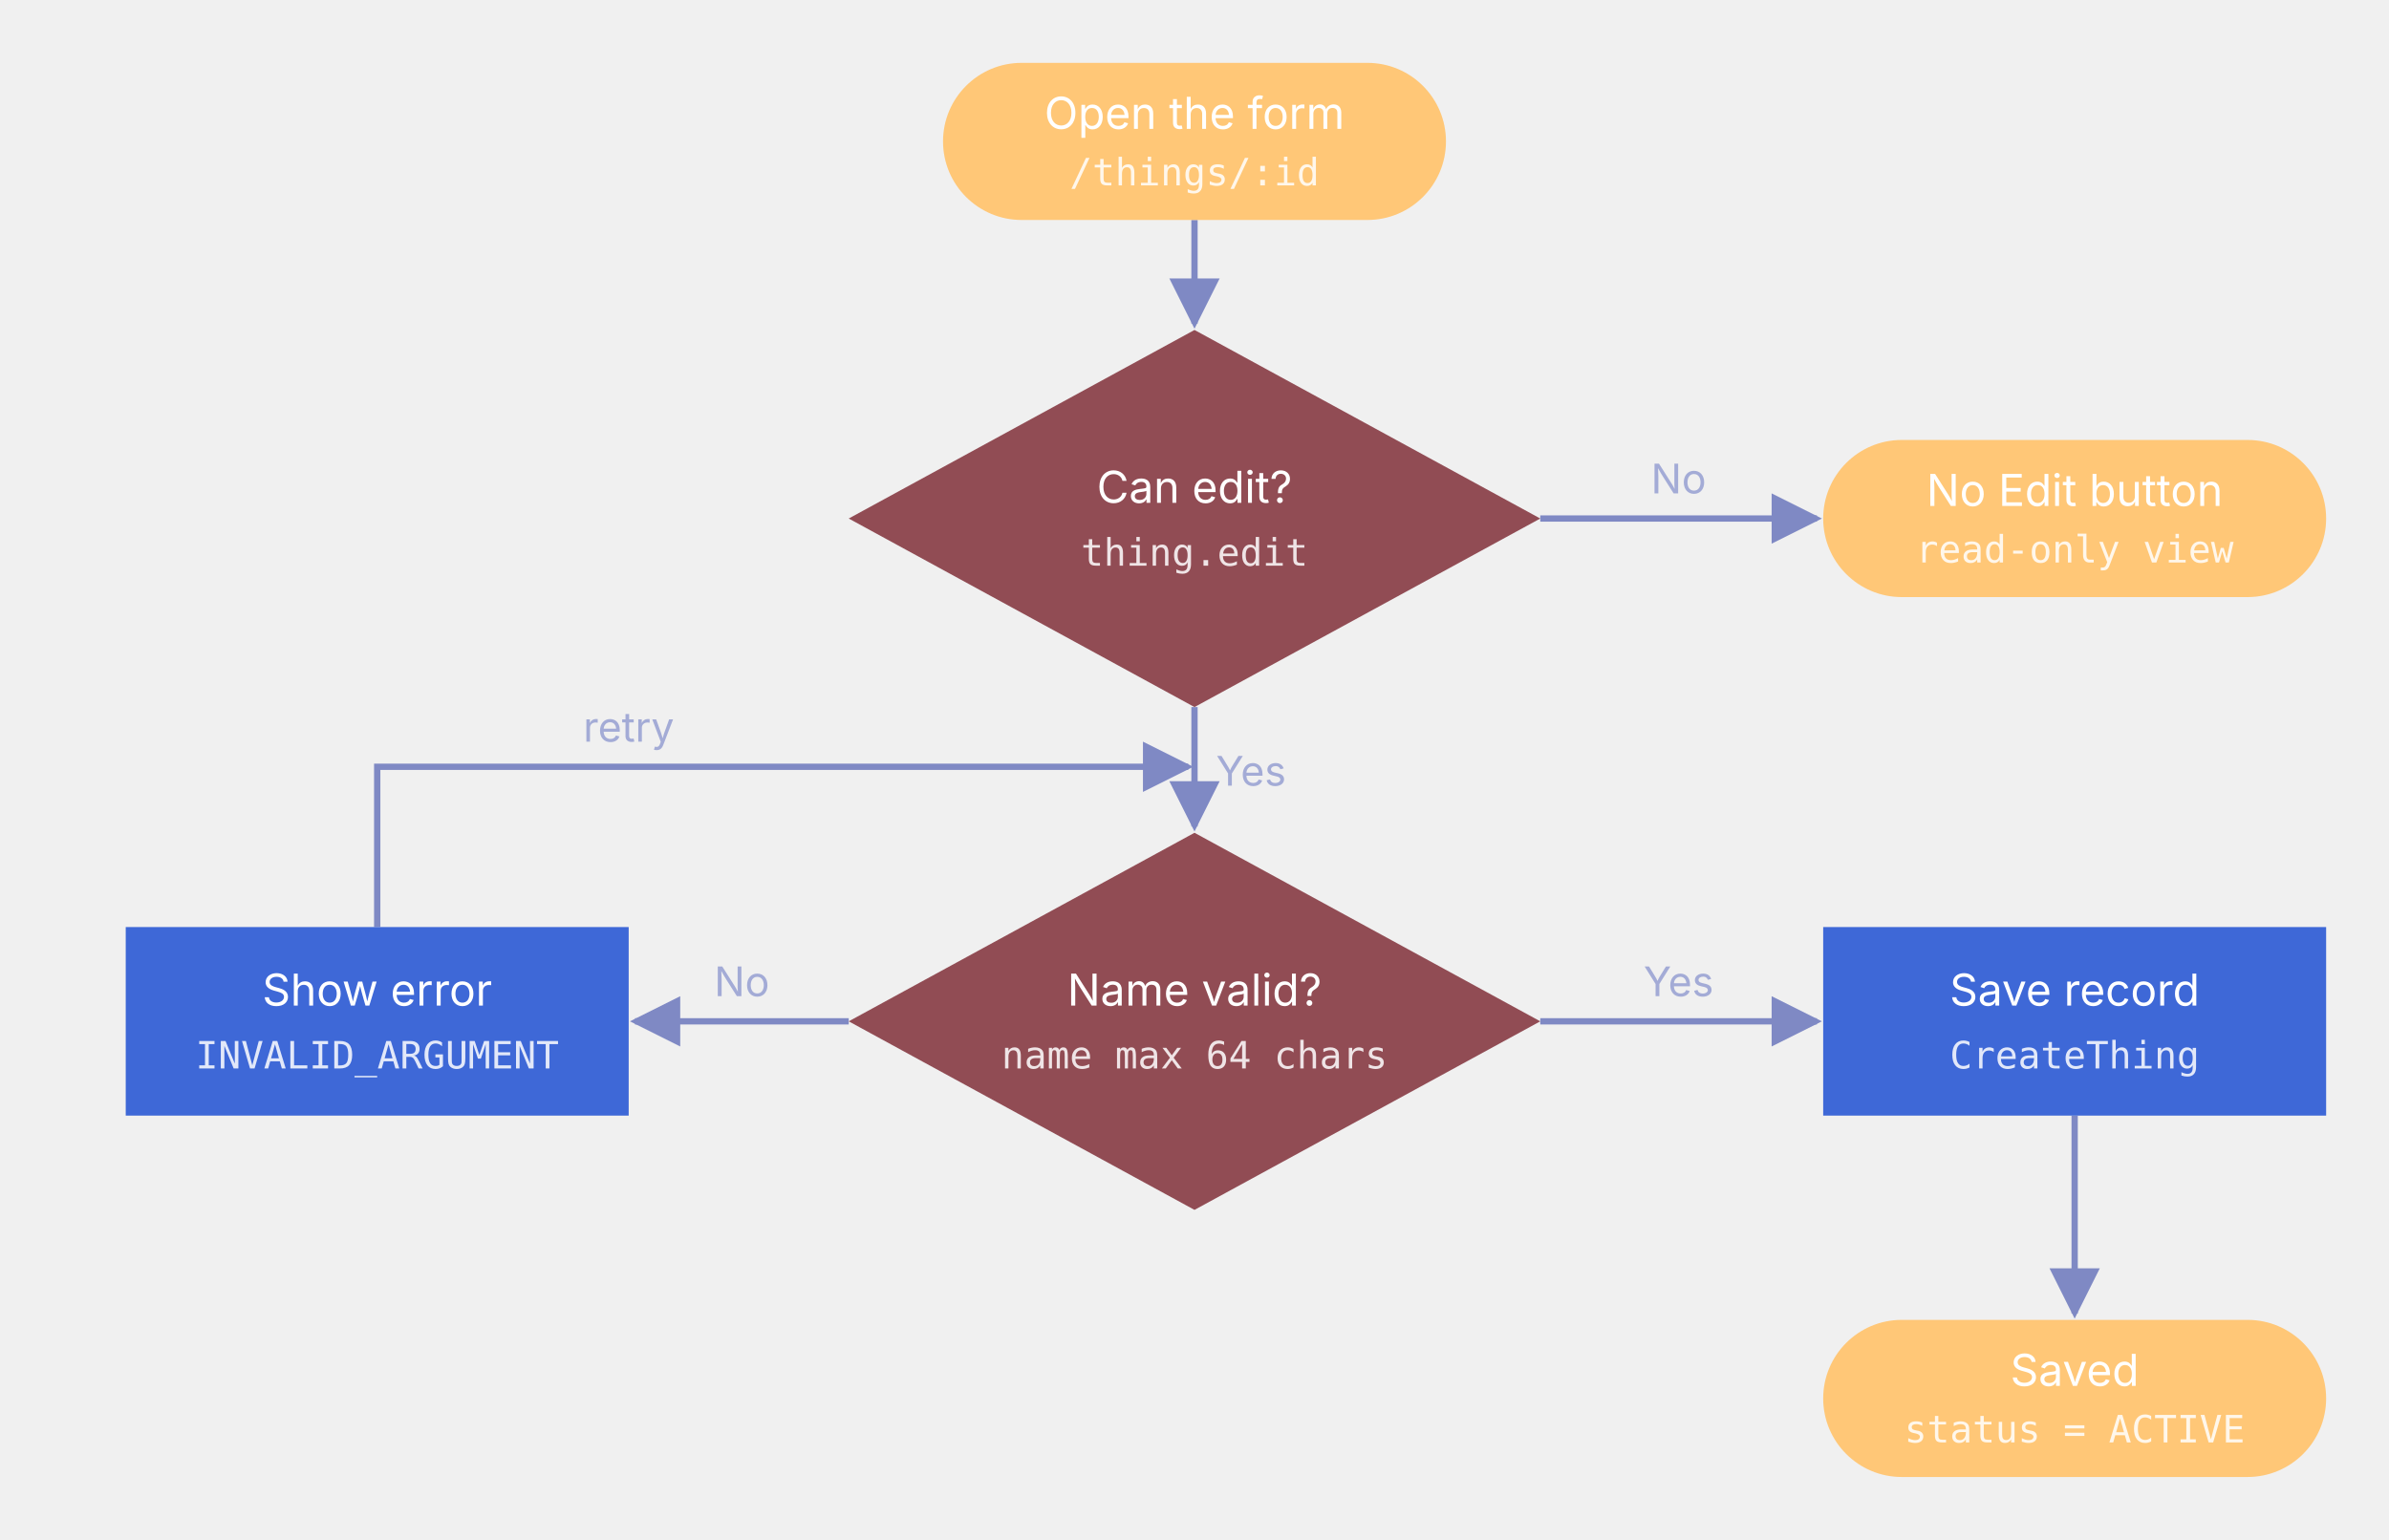
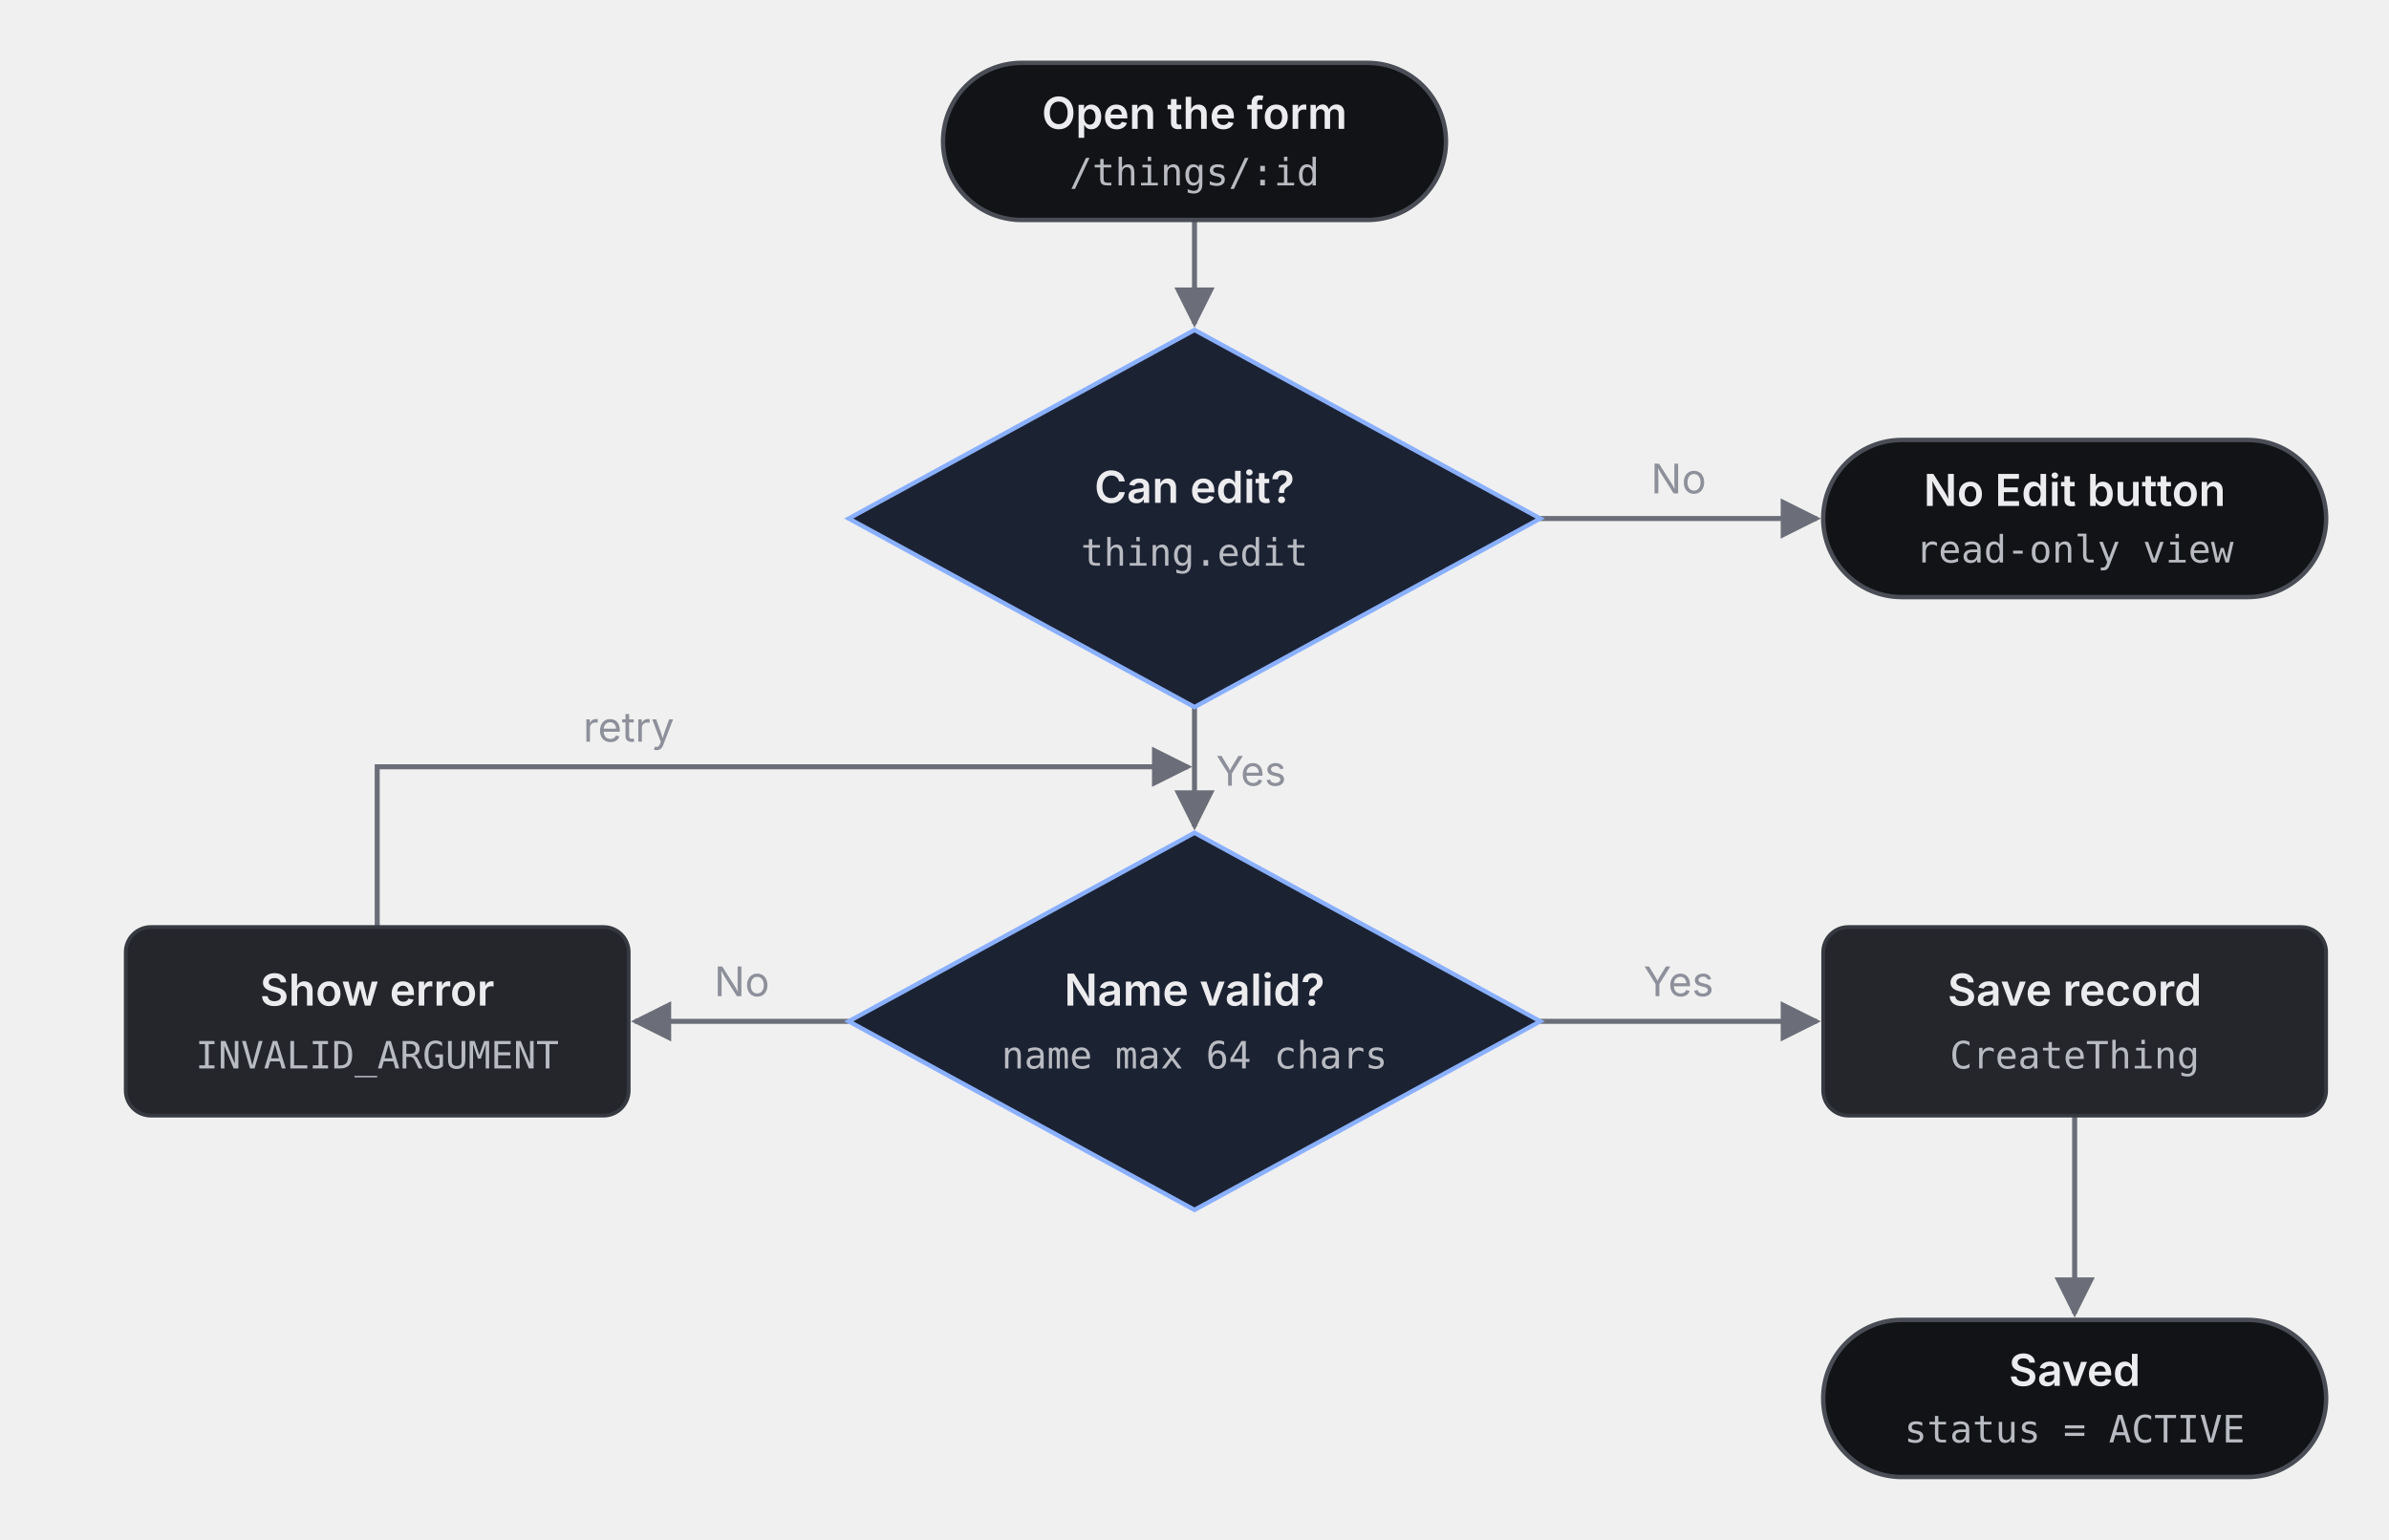
<svg xmlns="http://www.w3.org/2000/svg" viewBox="0 0 760 490" role="img" aria-labelledby="t d" font-family="-apple-system, 'Segoe UI', system-ui, sans-serif" font-size="14">
  <defs>
    <marker id="ah" viewBox="0 0 10 10" refX="9" refY="5" markerWidth="8" markerHeight="8" orient="auto-start-reverse">
-       <path d="M0,0 L10,5 L0,10 z" fill="#7f89c4" />
+       <path d="M0,0 L10,5 L0,10 z" fill="#6b6e78" />
    </marker>
  </defs>
-   <g fill="none" stroke="#7f89c4" stroke-width="2" marker-end="url(#ah)">
+   <g fill="none" stroke="#6b6e78" stroke-width="1.6" marker-end="url(#ah)">
    <path d="M380,70 V103" />
    <path d="M490,165 H578" />
    <path d="M380,225 V263" />
    <path d="M490,325 H578" />
    <path d="M270,325 H202" />
    <path d="M660,355 V418" />
    <path d="M120,295 V244 H378" />
  </g>
-   <g fill="#a3abd6" font-size="13" text-anchor="middle">
+   <g fill="#8d909a" font-size="13" text-anchor="middle">
    <text x="534" y="157">No</text>
    <text x="398" y="250">Yes</text>
    <text x="534" y="317">Yes</text>
    <text x="236" y="317">No</text>
    <text x="200" y="236">retry</text>
  </g>
-   <g fill="#fff" text-anchor="middle">
-     <rect x="300" y="20" width="160" height="50" rx="25" fill="#ffc777" />
+   <g fill="#ececef" text-anchor="middle" font-weight="600">
+     <rect x="300" y="20" width="160" height="50" rx="25" fill="#121316" stroke="#4a4d55" stroke-width="1.4" />
    <text x="380" y="41">Open the form</text>
-     <polygon points="380,105 490,165 380,225 270,165" fill="#914c54" />
+     <polygon points="380,105 490,165 380,225 270,165" fill="#1b2232" stroke="#8ab0ff" stroke-width="1.4" />
    <text x="380" y="160">Can edit?</text>
-     <rect x="580" y="140" width="160" height="50" rx="25" fill="#ffc777" />
+     <rect x="580" y="140" width="160" height="50" rx="25" fill="#121316" stroke="#4a4d55" stroke-width="1.4" />
    <text x="660" y="161">No Edit button</text>
-     <polygon points="380,265 490,325 380,385 270,325" fill="#914c54" />
+     <polygon points="380,265 490,325 380,385 270,325" fill="#1b2232" stroke="#8ab0ff" stroke-width="1.4" />
    <text x="380" y="320">Name valid?</text>
-     <rect x="40" y="295" width="160" height="60" fill="#3e68d7" />
+     <rect x="40" y="295" width="160" height="60" fill="#24262c" stroke="#363940" stroke-width="1.2" rx="8" />
    <text x="120" y="320">Show error</text>
-     <rect x="580" y="295" width="160" height="60" fill="#3e68d7" />
+     <rect x="580" y="295" width="160" height="60" fill="#24262c" stroke="#363940" stroke-width="1.2" rx="8" />
    <text x="660" y="320">Save record</text>
-     <rect x="580" y="420" width="160" height="50" rx="25" fill="#ffc777" />
+     <rect x="580" y="420" width="160" height="50" rx="25" fill="#121316" stroke="#4a4d55" stroke-width="1.4" />
    <text x="660" y="441">Saved</text>
  </g>
-   <g fill="#fff" fill-opacity="0.85" font-family="'SF Mono', 'Cascadia Code', Consolas, monospace" font-size="12" text-anchor="middle">
+   <g fill="#b9bbc2" font-family="'SF Mono', 'Cascadia Code', Consolas, monospace" font-size="12" text-anchor="middle">
    <text x="380" y="59">/things/:id</text>
    <text x="380" y="180">thing.edit</text>
    <text x="660" y="179">read-only view</text>
    <text x="380" y="340">name max 64 chars</text>
    <text x="120" y="340">INVALID_ARGUMENT</text>
    <text x="660" y="340">CreateThing</text>
    <text x="660" y="459">status = ACTIVE</text>
  </g>
</svg>
